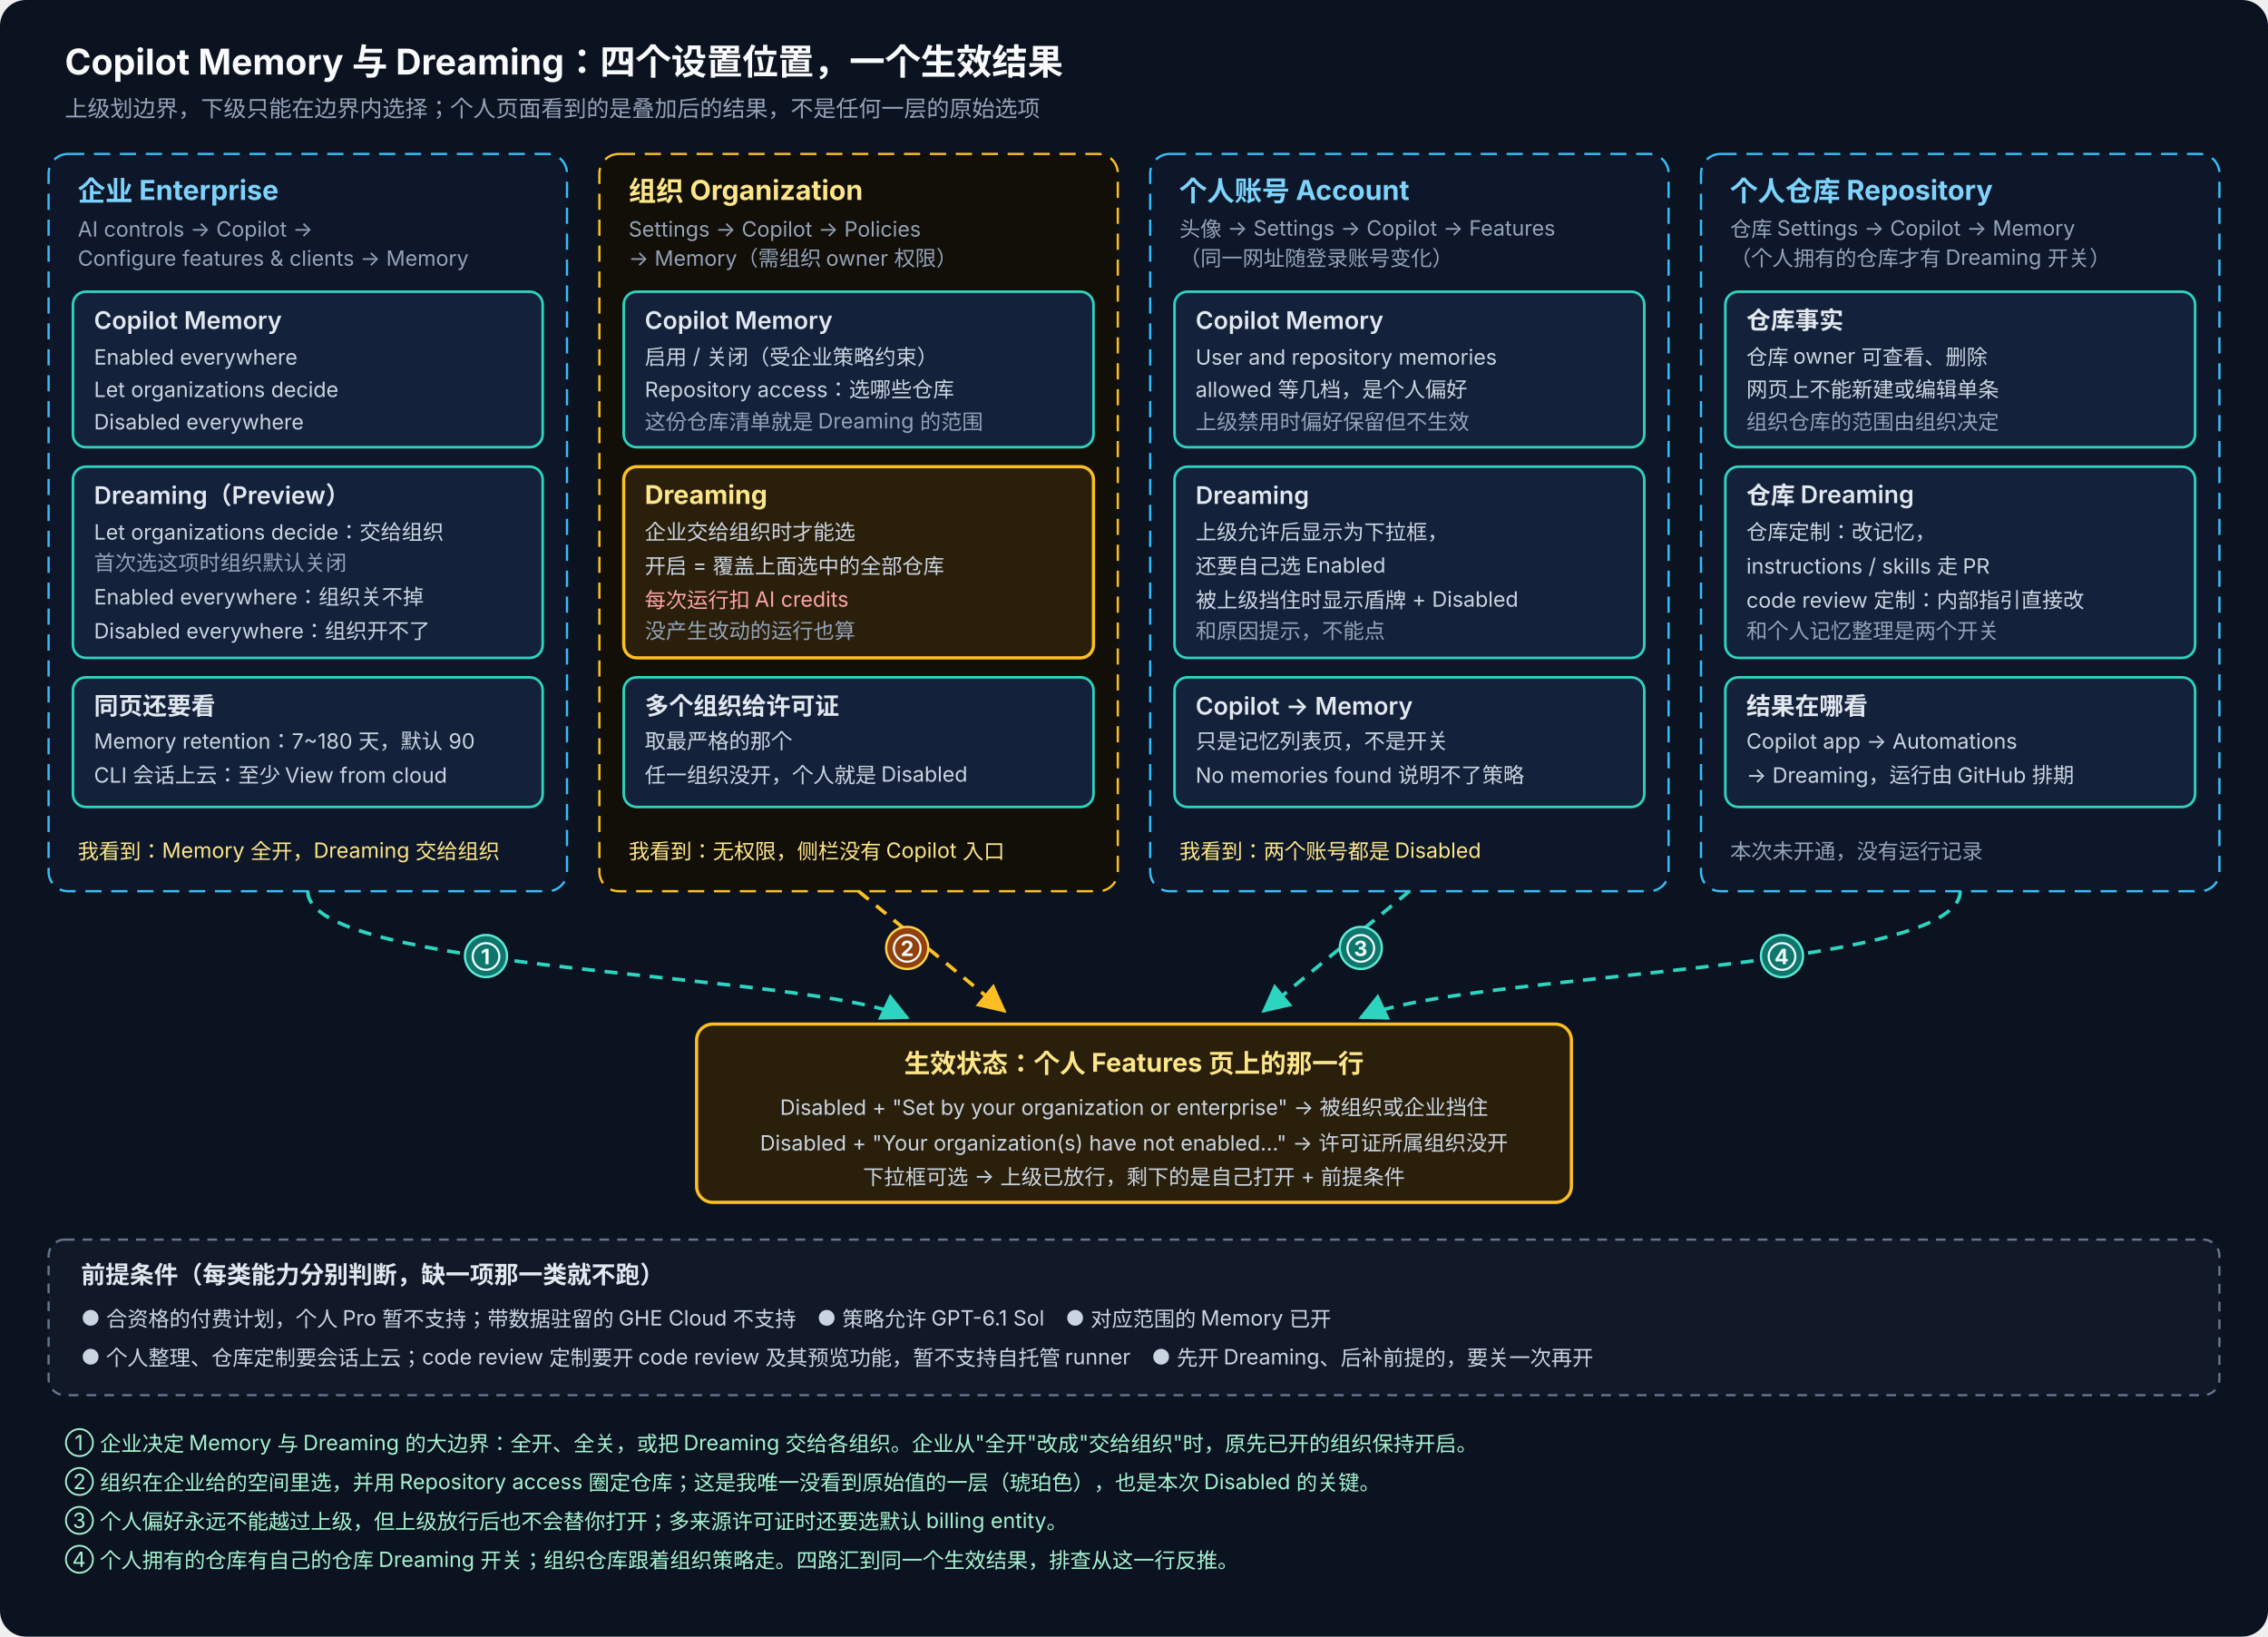
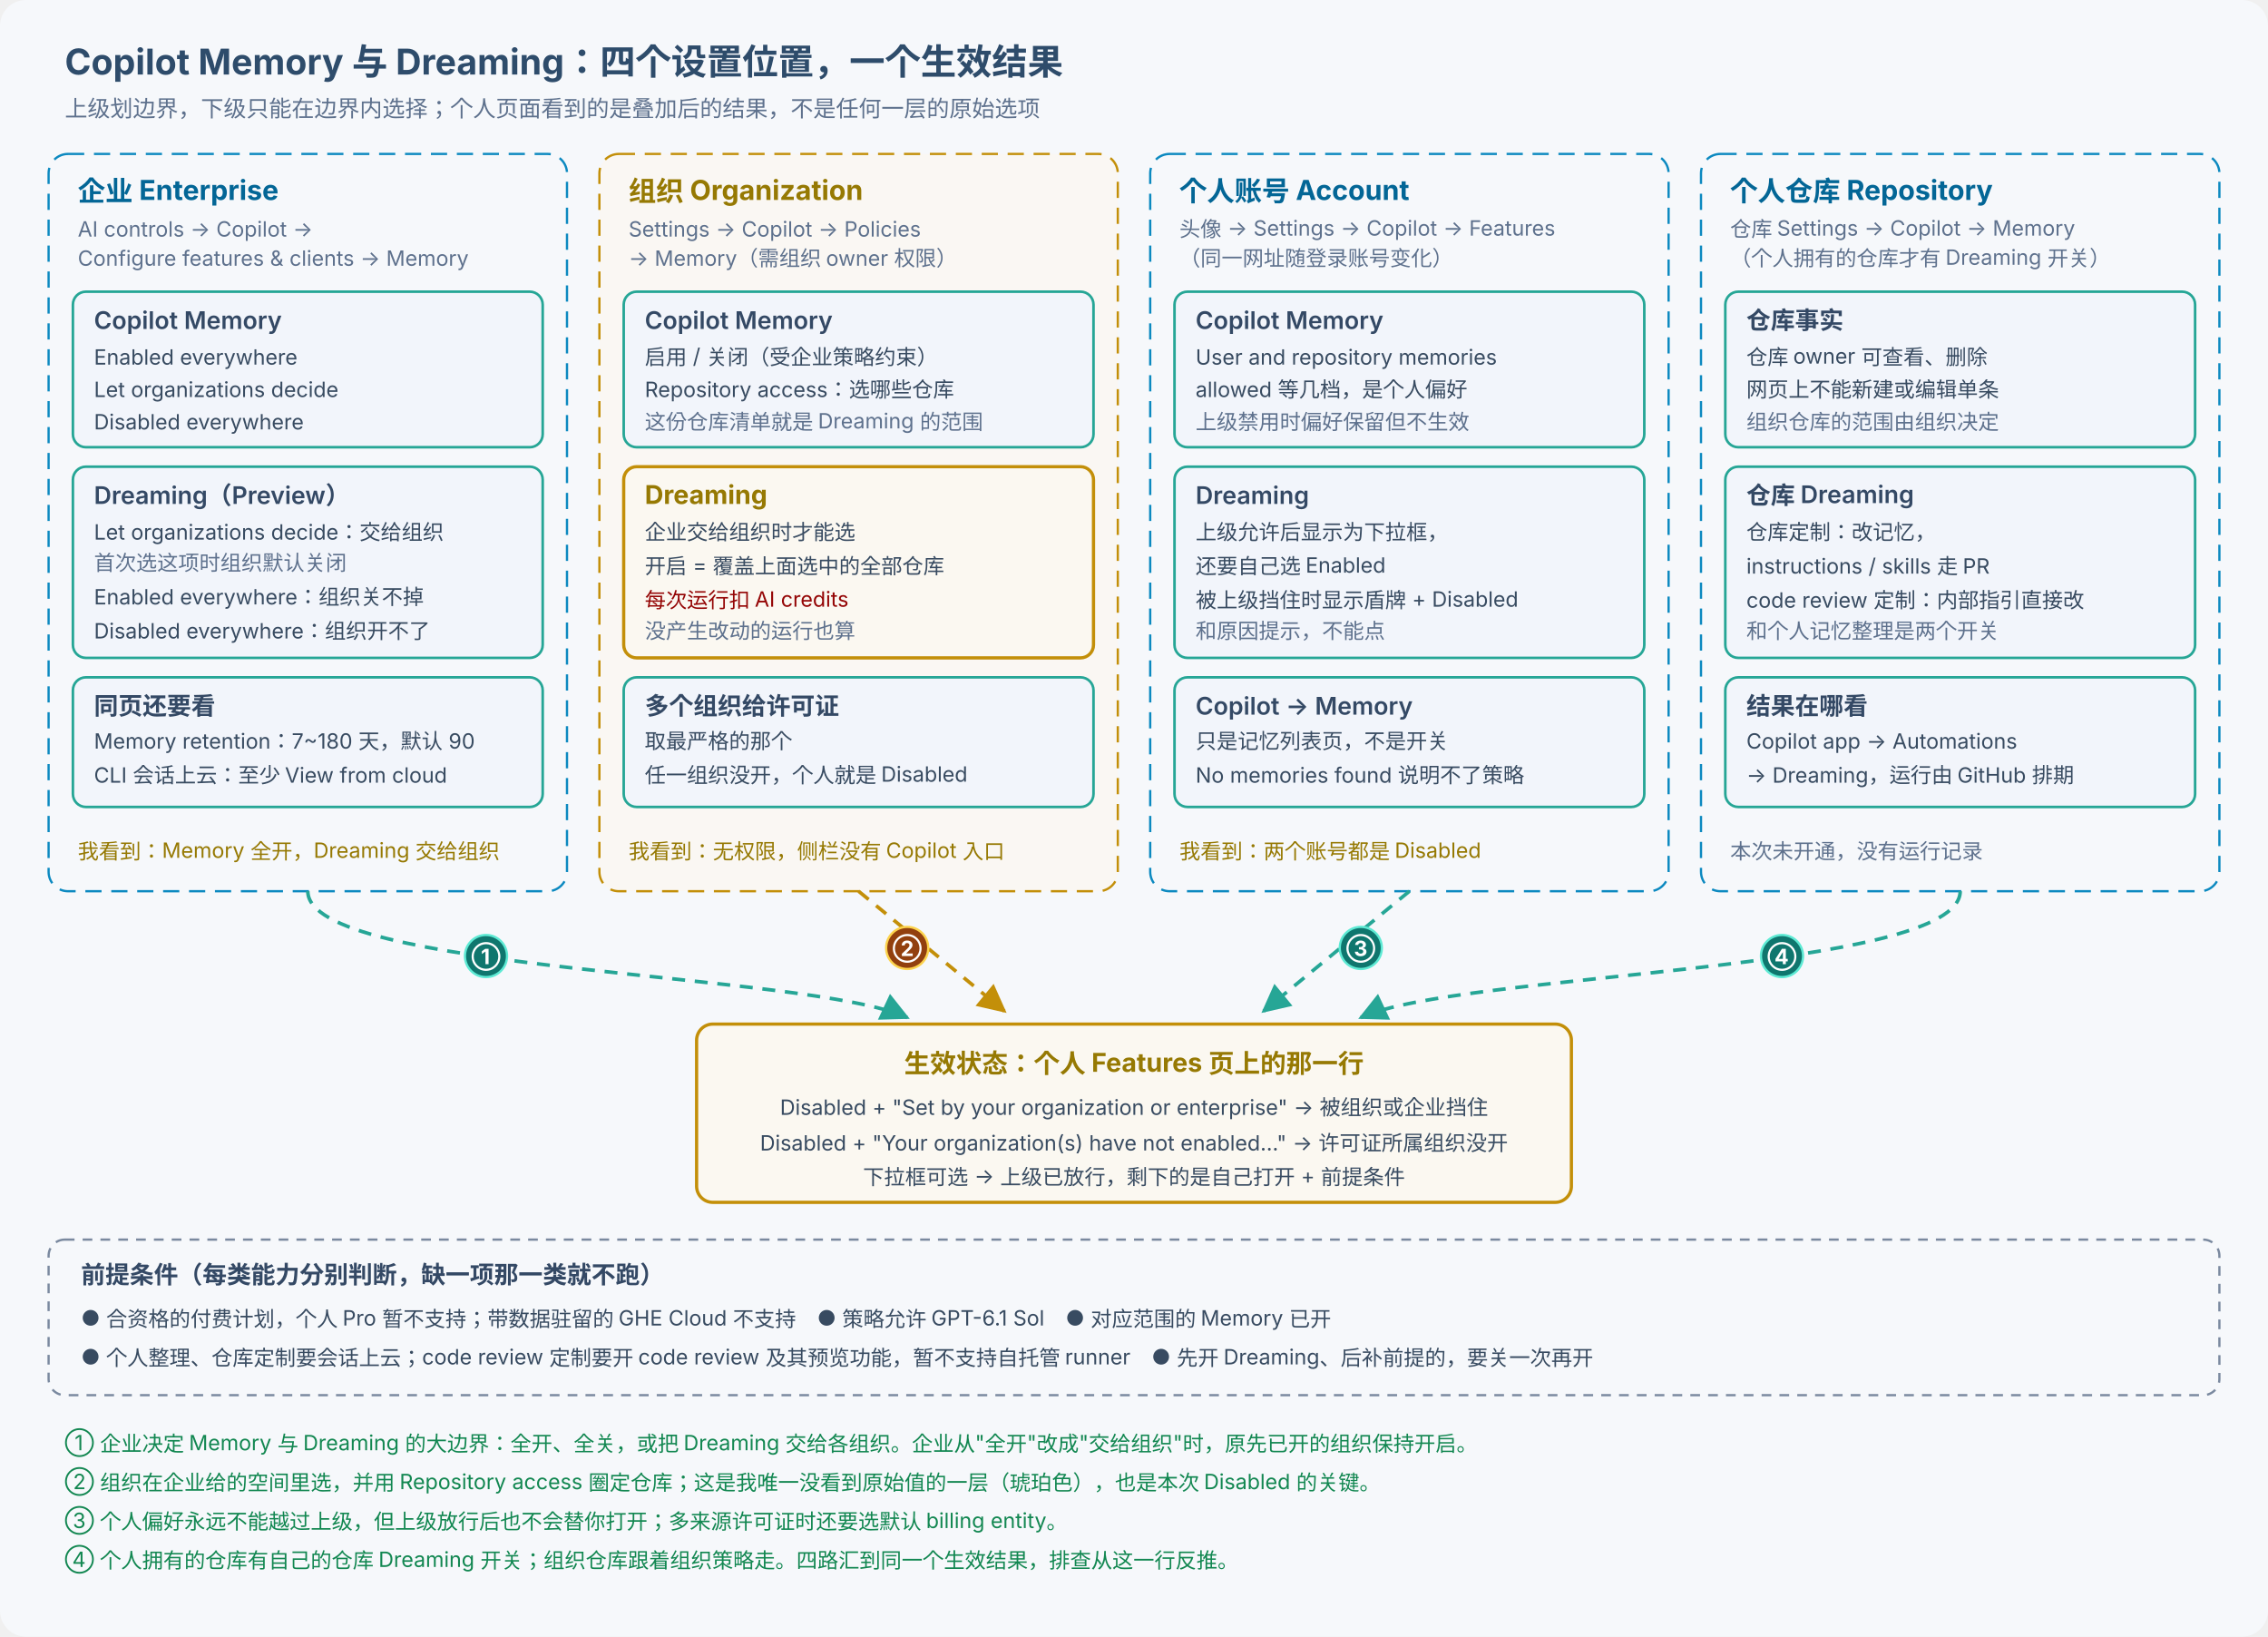
<svg xmlns="http://www.w3.org/2000/svg" viewBox="0 0 1400 1010" width="1400" height="1010" font-family="-apple-system, 'PingFang SC', 'Microsoft YaHei', 'Segoe UI', sans-serif">
  <defs>
    <marker id="arr" viewBox="0 0 10 10" refX="9" refY="5" markerWidth="8" markerHeight="8" orient="auto-start-reverse">
-       <path d="M0,0 L10,5 L0,10 z" fill="#2dd4bf" />
+       <path d="M0,0 L10,5 L0,10 z" fill="#26a696" />
    </marker>
    <marker id="arrAmber" viewBox="0 0 10 10" refX="9" refY="5" markerWidth="8" markerHeight="8" orient="auto-start-reverse">
-       <path d="M0,0 L10,5 L0,10 z" fill="#fbbf24" />
+       <path d="M0,0 L10,5 L0,10 z" fill="#c38f09" />
    </marker>
    <style>
-       .bg { fill: #0b1220; }
-       .zone { fill: #0d1729; stroke: #38bdf8; stroke-width: 1.4; stroke-dasharray: 10 6; }
-       .zoneAmber { fill: #120f08; stroke: #fbbf24; stroke-width: 1.4; stroke-dasharray: 10 6; }
-       .box { fill: #13213a; stroke: #2dd4bf; stroke-width: 1.6; }
-       .boxAmber { fill: #2a1f0b; stroke: #fbbf24; stroke-width: 2; animation: pulse 2.4s ease-in-out infinite; }
-       .boxGray { fill: #111827; stroke: #64748b; stroke-width: 1.4; stroke-dasharray: 6 5; }
-       .zl { fill: #7dd3fc; font-size: 17px; font-weight: 700; }
-       .path { fill: #94a3b8; font-size: 13px; }
-       .h { fill: #e2e8f0; font-size: 15px; font-weight: 600; }
-       .hAmber { fill: #fde68a; font-size: 16px; font-weight: 700; }
-       .t { fill: #cbd5e1; font-size: 13px; }
-       .tGray { fill: #94a3b8; font-size: 13px; }
-       .ok { fill: #5eead4; font-size: 13px; }
-       .warn { fill: #fca5a5; font-size: 13px; }
-       .seen { fill: #fde68a; font-size: 13px; }
-       .title { fill: #f8fafc; font-size: 22px; font-weight: 700; }
-       .sub { fill: #94a3b8; font-size: 14px; }
-       .flow { fill: none; stroke: #2dd4bf; stroke-width: 2.2; stroke-dasharray: 8 6; animation: dash 1.2s linear infinite; }
-       .flowAmber { fill: none; stroke: #fbbf24; stroke-width: 2.2; stroke-dasharray: 8 6; animation: dash 1.2s linear infinite; }
+       .bg { fill: #f6f8fb; }
+       .zone { fill: #f6f8fb; stroke: #0c89c0; stroke-width: 1.4; stroke-dasharray: 10 6; }
+       .zoneAmber { fill: #faf7f3; stroke: #c38f09; stroke-width: 1.4; stroke-dasharray: 10 6; }
+       .box { fill: #f2f5fb; stroke: #26a696; stroke-width: 1.6; }
+       .boxAmber { fill: #fbf8f1; stroke: #c38f09; stroke-width: 2; animation: pulse 2.4s ease-in-out infinite; }
+       .boxGray { fill: #f6f8fb; stroke: #7a899f; stroke-width: 1.4; stroke-dasharray: 6 5; }
+       .zl { fill: #036696; font-size: 17px; font-weight: 700; }
+       .path { fill: #5e718d; font-size: 13px; }
+       .h { fill: #344965; font-size: 15px; font-weight: 600; }
+       .hAmber { fill: #967903; font-size: 16px; font-weight: 700; }
+       .t { fill: #384b61; font-size: 13px; }
+       .tGray { fill: #5e718d; font-size: 13px; }
+       .ok { fill: #1bb199; font-size: 13px; }
+       .warn { fill: #940505; font-size: 13px; }
+       .seen { fill: #967903; font-size: 13px; }
+       .title { fill: #2e4c6b; font-size: 22px; font-weight: 700; }
+       .sub { fill: #5e718d; font-size: 14px; }
+       .flow { fill: none; stroke: #26a696; stroke-width: 2.2; stroke-dasharray: 8 6; animation: dash 1.2s linear infinite; }
+       .flowAmber { fill: none; stroke: #c38f09; stroke-width: 2.2; stroke-dasharray: 8 6; animation: dash 1.2s linear infinite; }
      .badge { fill: #0f766e; stroke: #5eead4; stroke-width: 1.4; }
      .badgeAmber { fill: #92400e; stroke: #fcd34d; stroke-width: 1.4; }
-       .bn { fill: #f0fdfa; font-size: 13px; font-weight: 700; text-anchor: middle; }
-       .el { fill: #a7f3d0; font-size: 13px; }
+       .bn { fill:#ffffff; font-size: 13px; font-weight: 700; text-anchor: middle; }
+       .el { fill: #128751; font-size: 13px; }
      @keyframes dash { to { stroke-dashoffset: -28; } }
      @keyframes pulse { 0%,100% { stroke-opacity: 1; } 50% { stroke-opacity: 0.4; } }
    </style>
  </defs>
  <rect class="bg" width="1400" height="1010" rx="16" />
  <text class="title" x="40" y="46">Copilot Memory 与 Dreaming：四个设置位置，一个生效结果</text>
  <text class="sub" x="40" y="72">上级划边界，下级只能在边界内选择；个人页面看到的是叠加后的结果，不是任何一层的原始选项</text>
  <rect class="zone" x="30" y="95" width="320" height="455" rx="12" />
  <text class="zl" x="48" y="124">企业 Enterprise</text>
  <text class="path" x="48" y="146">AI controls → Copilot →</text>
  <text class="path" x="48" y="164">Configure features &amp; clients → Memory</text>
  <rect class="box" x="45" y="180" width="290" height="96" rx="8" />
  <text class="h" x="58" y="203">Copilot Memory</text>
  <text class="t" x="58" y="225">Enabled everywhere</text>
  <text class="t" x="58" y="245">Let organizations decide</text>
  <text class="t" x="58" y="265">Disabled everywhere</text>
  <rect class="box" x="45" y="288" width="290" height="118" rx="8" />
  <text class="h" x="58" y="311">Dreaming（Preview）</text>
  <text class="t" x="58" y="333">Let organizations decide：交给组织</text>
  <text class="tGray" x="58" y="352">　首次选这项时组织默认关闭</text>
  <text class="t" x="58" y="373">Enabled everywhere：组织关不掉</text>
  <text class="t" x="58" y="394">Disabled everywhere：组织开不了</text>
  <rect class="box" x="45" y="418" width="290" height="80" rx="8" />
  <text class="h" x="58" y="441">同页还要看</text>
  <text class="t" x="58" y="462">Memory retention：7~180 天，默认 90</text>
  <text class="t" x="58" y="483">CLI 会话上云：至少 View from cloud</text>
  <text class="seen" x="48" y="530">我看到：Memory 全开，Dreaming 交给组织</text>
  <rect class="zoneAmber" x="370" y="95" width="320" height="455" rx="12" />
-   <text class="zl" x="388" y="124" style="fill:#fde68a">组织 Organization</text>
+   <text class="zl" x="388" y="124" style="fill:#967903">组织 Organization</text>
  <text class="path" x="388" y="146">Settings → Copilot → Policies</text>
  <text class="path" x="388" y="164">→ Memory（需组织 owner 权限）</text>
  <rect class="box" x="385" y="180" width="290" height="96" rx="8" />
  <text class="h" x="398" y="203">Copilot Memory</text>
  <text class="t" x="398" y="225">启用 / 关闭（受企业策略约束）</text>
  <text class="t" x="398" y="245">Repository access：选哪些仓库</text>
  <text class="tGray" x="398" y="265">　这份仓库清单就是 Dreaming 的范围</text>
  <rect class="boxAmber" x="385" y="288" width="290" height="118" rx="8" />
  <text class="hAmber" x="398" y="311">Dreaming</text>
  <text class="t" x="398" y="333">企业交给组织时才能选</text>
  <text class="t" x="398" y="354">开启 = 覆盖上面选中的全部仓库</text>
  <text class="warn" x="398" y="375">每次运行扣 AI credits</text>
  <text class="tGray" x="398" y="394">　没产生改动的运行也算</text>
  <rect class="box" x="385" y="418" width="290" height="80" rx="8" />
  <text class="h" x="398" y="441">多个组织给许可证</text>
  <text class="t" x="398" y="462">取最严格的那个</text>
  <text class="t" x="398" y="483">任一组织没开，个人就是 Disabled</text>
  <text class="seen" x="388" y="530">我看到：无权限，侧栏没有 Copilot 入口</text>
  <rect class="zone" x="710" y="95" width="320" height="455" rx="12" />
  <text class="zl" x="728" y="124">个人账号 Account</text>
  <text class="path" x="728" y="146">头像 → Settings → Copilot → Features</text>
  <text class="path" x="728" y="164">（同一网址随登录账号变化）</text>
  <rect class="box" x="725" y="180" width="290" height="96" rx="8" />
  <text class="h" x="738" y="203">Copilot Memory</text>
  <text class="t" x="738" y="225">User and repository memories</text>
  <text class="t" x="738" y="245">allowed 等几档，是个人偏好</text>
  <text class="tGray" x="738" y="265">　上级禁用时偏好保留但不生效</text>
  <rect class="box" x="725" y="288" width="290" height="118" rx="8" />
  <text class="h" x="738" y="311">Dreaming</text>
  <text class="t" x="738" y="333">上级允许后显示为下拉框，</text>
  <text class="t" x="738" y="354">还要自己选 Enabled</text>
  <text class="t" x="738" y="375">被上级挡住时显示盾牌 + Disabled</text>
  <text class="tGray" x="738" y="394">　和原因提示，不能点</text>
  <rect class="box" x="725" y="418" width="290" height="80" rx="8" />
  <text class="h" x="738" y="441">Copilot → Memory</text>
  <text class="t" x="738" y="462">只是记忆列表页，不是开关</text>
  <text class="t" x="738" y="483">No memories found 说明不了策略</text>
  <text class="seen" x="728" y="530">我看到：两个账号都是 Disabled</text>
  <rect class="zone" x="1050" y="95" width="320" height="455" rx="12" />
  <text class="zl" x="1068" y="124">个人仓库 Repository</text>
  <text class="path" x="1068" y="146">仓库 Settings → Copilot → Memory</text>
  <text class="path" x="1068" y="164">（个人拥有的仓库才有 Dreaming 开关）</text>
  <rect class="box" x="1065" y="180" width="290" height="96" rx="8" />
  <text class="h" x="1078" y="203">仓库事实</text>
  <text class="t" x="1078" y="225">仓库 owner 可查看、删除</text>
  <text class="t" x="1078" y="245">网页上不能新建或编辑单条</text>
  <text class="tGray" x="1078" y="265">　组织仓库的范围由组织决定</text>
  <rect class="box" x="1065" y="288" width="290" height="118" rx="8" />
  <text class="h" x="1078" y="311">仓库 Dreaming</text>
  <text class="t" x="1078" y="333">仓库定制：改记忆，</text>
  <text class="t" x="1078" y="354">instructions / skills 走 PR</text>
  <text class="t" x="1078" y="375">code review 定制：内部指引直接改</text>
  <text class="tGray" x="1078" y="394">　和个人记忆整理是两个开关</text>
  <rect class="box" x="1065" y="418" width="290" height="80" rx="8" />
  <text class="h" x="1078" y="441">结果在哪看</text>
  <text class="t" x="1078" y="462">Copilot app → Automations</text>
  <text class="t" x="1078" y="483">→ Dreaming，运行由 GitHub 排期</text>
  <text class="tGray" x="1068" y="530">本次未开通，没有运行记录</text>
  <path class="flow" d="M190,550 C190,600 500,600 560,628" marker-end="url(#arr)" />
  <path class="flowAmber" d="M530,550 L620,624" marker-end="url(#arrAmber)" />
  <path class="flow" d="M870,550 L780,624" marker-end="url(#arr)" />
  <path class="flow" d="M1210,550 C1210,600 900,600 840,628" marker-end="url(#arr)" />
  <circle class="badge" cx="300" cy="590" r="13" />
  <text class="bn" x="300" y="595">①</text>
  <circle class="badgeAmber" cx="560" cy="585" r="13" />
  <text class="bn" x="560" y="590">②</text>
  <circle class="badge" cx="840" cy="585" r="13" />
  <text class="bn" x="840" y="590">③</text>
  <circle class="badge" cx="1100" cy="590" r="13" />
  <text class="bn" x="1100" y="595">④</text>
  <rect class="boxAmber" x="430" y="632" width="540" height="110" rx="10" />
  <text class="hAmber" x="700" y="662" text-anchor="middle">生效状态：个人 Features 页上的那一行</text>
  <text class="t" x="700" y="688" text-anchor="middle">Disabled + "Set by your organization or enterprise" → 被组织或企业挡住</text>
  <text class="t" x="700" y="710" text-anchor="middle">Disabled + "Your organization(s) have not enabled…" → 许可证所属组织没开</text>
  <text class="t" x="700" y="731" text-anchor="middle">下拉框可选 → 上级已放行，剩下的是自己打开 + 前提条件</text>
  <rect class="boxGray" x="30" y="765" width="1340" height="96" rx="10" />
  <text class="h" x="50" y="792">前提条件（每类能力分别判断，缺一项那一类就不跑）</text>
  <text class="t" x="50" y="818">● 合资格的付费计划，个人 Pro 暂不支持；带数据驻留的 GHE Cloud 不支持　● 策略允许 GPT-6.1 Sol　● 对应范围的 Memory 已开</text>
  <text class="t" x="50" y="842">● 个人整理、仓库定制要会话上云；code review 定制要开 code review 及其预览功能，暂不支持自托管 runner　● 先开 Dreaming、后补前提的，要关一次再开</text>
  <text class="el" x="40" y="895">① 企业决定 Memory 与 Dreaming 的大边界：全开、全关，或把 Dreaming 交给各组织。企业从"全开"改成"交给组织"时，原先已开的组织保持开启。</text>
  <text class="el" x="40" y="919">② 组织在企业给的空间里选，并用 Repository access 圈定仓库；这是我唯一没看到原始值的一层（琥珀色），也是本次 Disabled 的关键。</text>
  <text class="el" x="40" y="943">③ 个人偏好永远不能越过上级，但上级放行后也不会替你打开；多来源许可证时还要选默认 billing entity。</text>
  <text class="el" x="40" y="967">④ 个人拥有的仓库有自己的仓库 Dreaming 开关；组织仓库跟着组织策略走。四路汇到同一个生效结果，排查从这一行反推。</text>
</svg>
